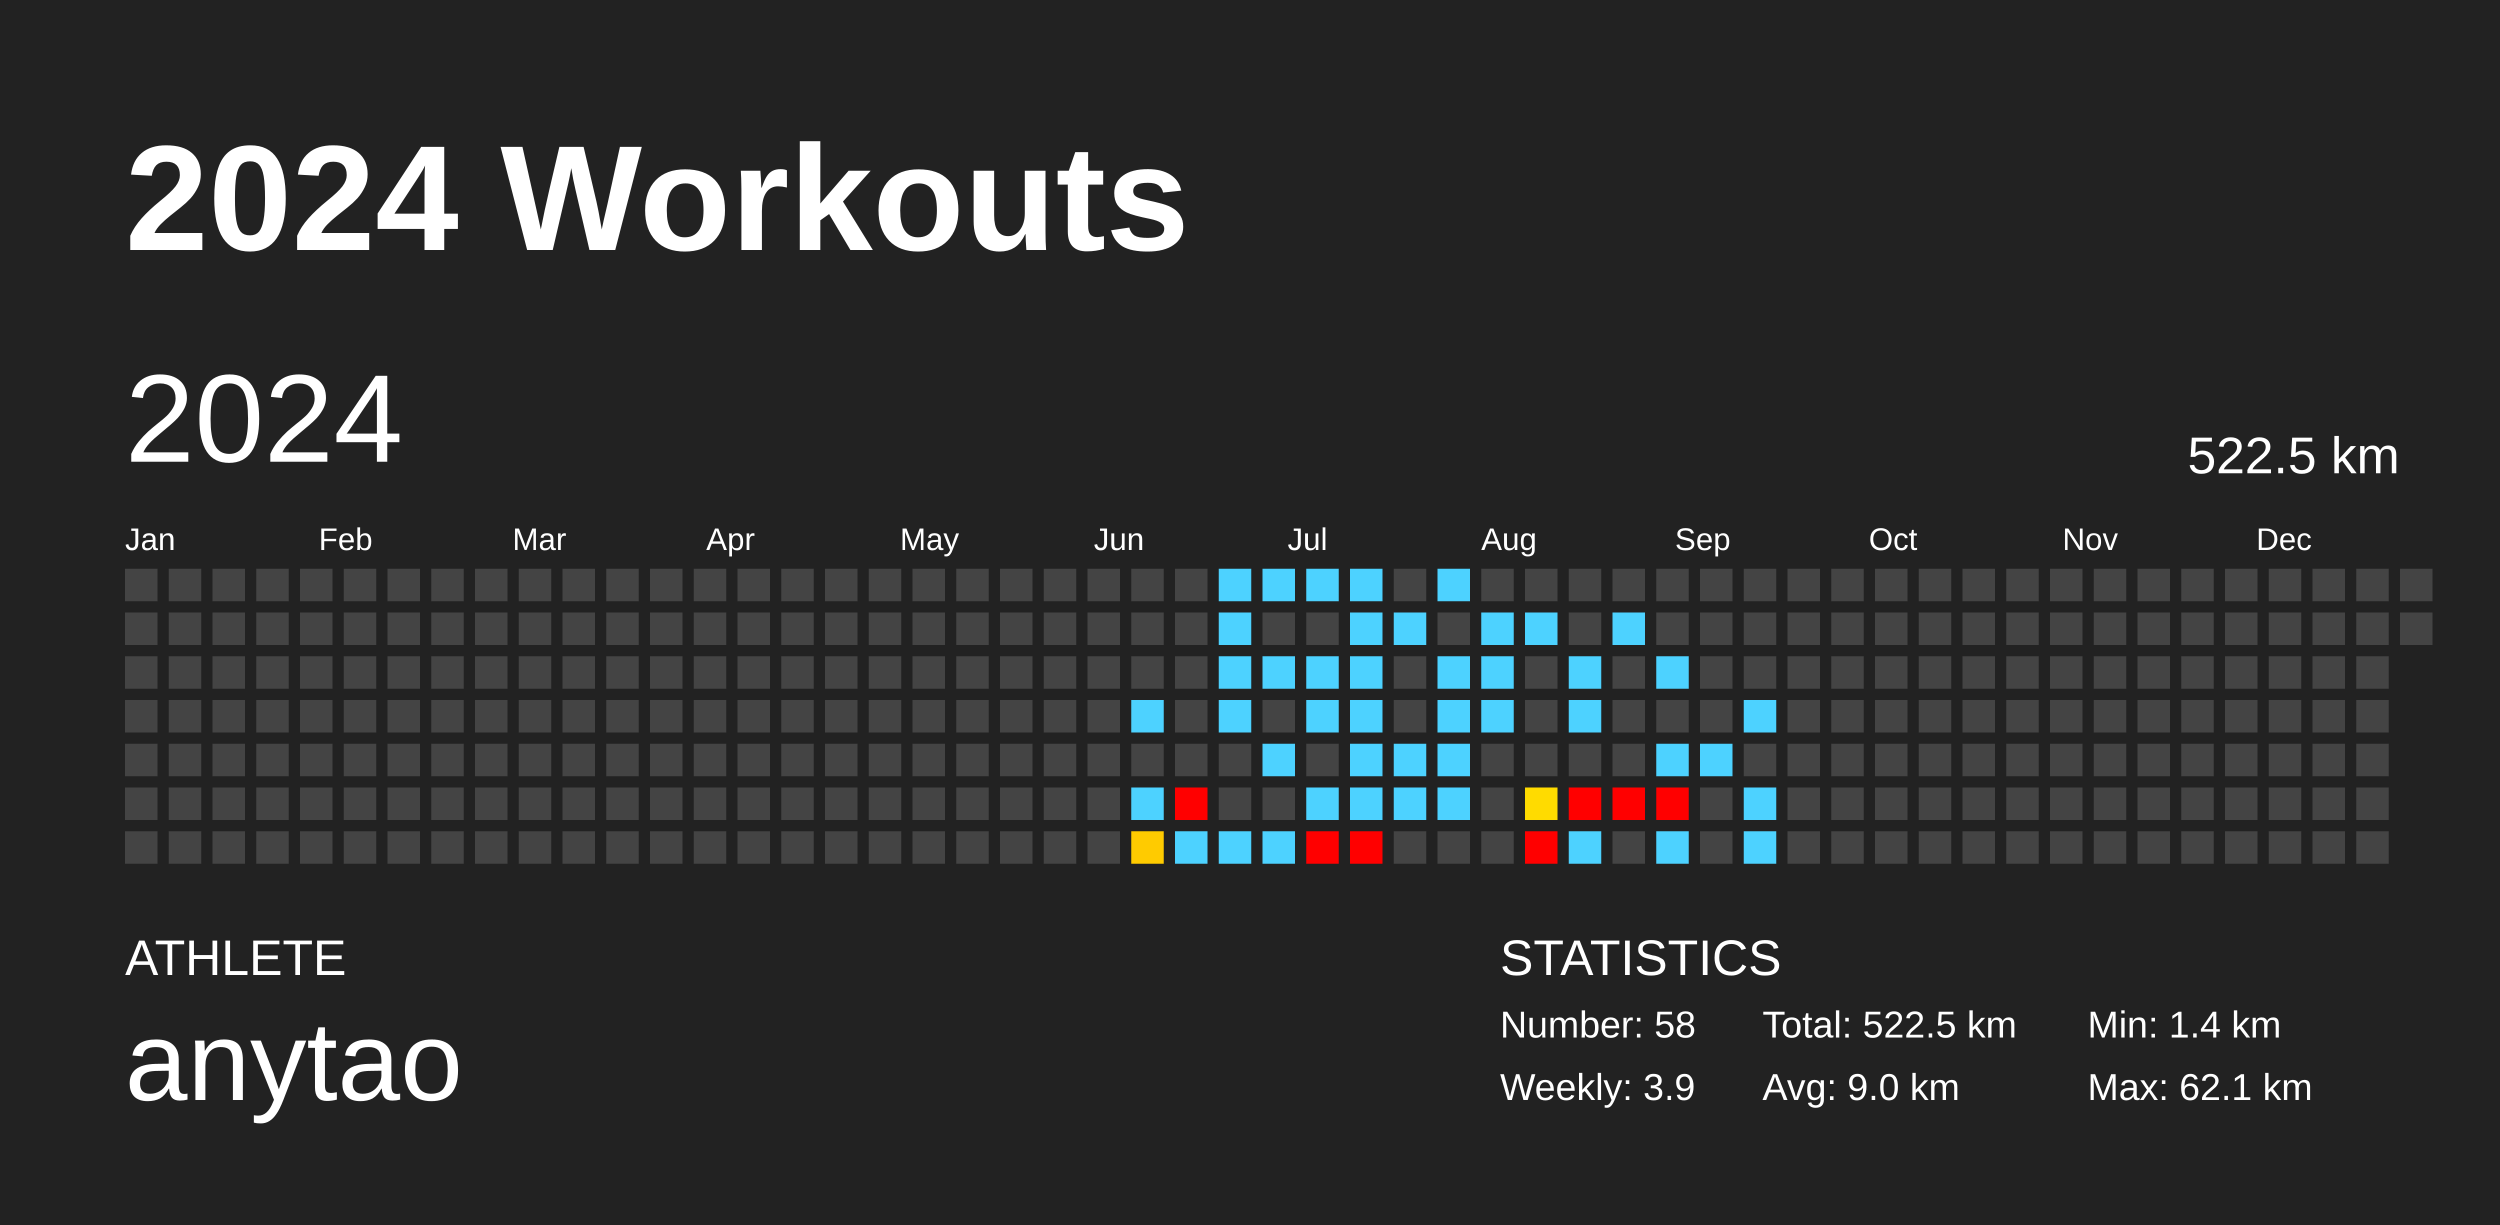
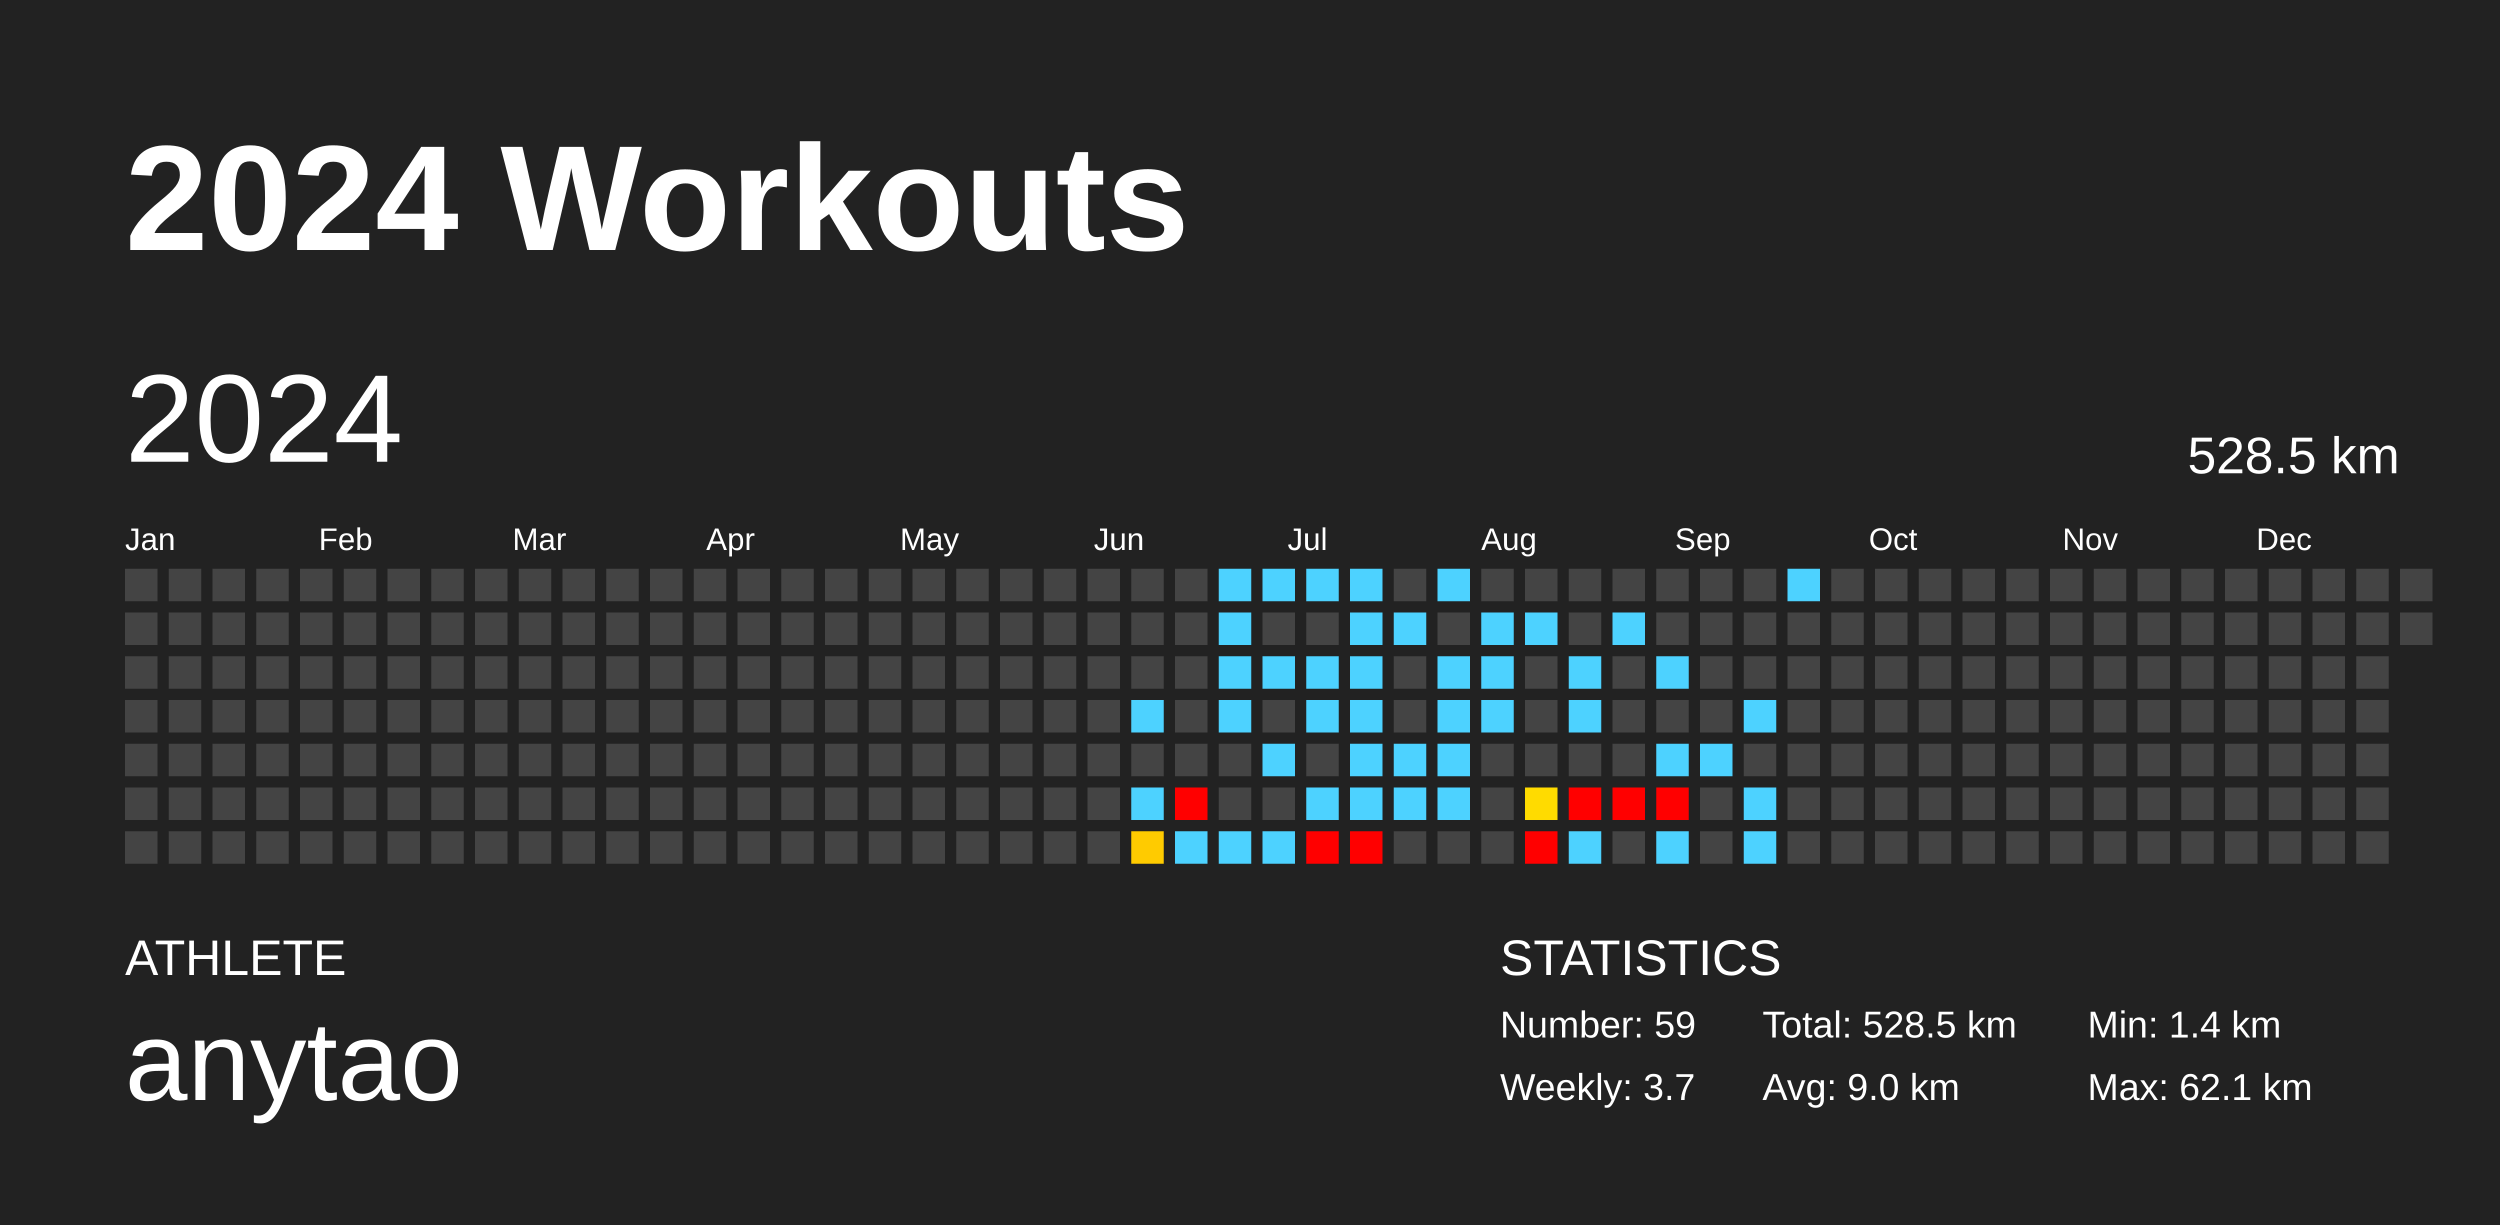
<svg xmlns="http://www.w3.org/2000/svg" baseProfile="full" height="98mm" version="1.1" viewBox="0,0,200,98" width="200mm">
  <defs />
  <rect fill="#222222" height="98" width="200" x="0" y="0" />
  <text fill="#FFFFFF" style="font-size:12px; font-family:Arial; font-weight:bold;" x="10" y="20">2024 Workouts</text>
  <text fill="#FFFFFF" style="font-size:4px; font-family:Arial" x="10" y="78">ATHLETE</text>
  <text fill="#FFFFFF" style="font-size:9px; font-family:Arial" x="10" y="88">anytao</text>
  <text fill="#FFFFFF" style="font-size:4px; font-family:Arial" x="120" y="78">STATISTICS</text>
-   <text fill="#FFFFFF" style="font-size:3px; font-family:Arial" x="120" y="83">Number: 58</text>
-   <text fill="#FFFFFF" style="font-size:3px; font-family:Arial" x="120" y="88">Weekly: 3.9</text>
-   <text fill="#FFFFFF" style="font-size:3px; font-family:Arial" x="141" y="83">Total: 522.5 km</text>
+   <text fill="#FFFFFF" style="font-size:3px; font-family:Arial" x="120" y="83">Number: 59</text>
+   <text fill="#FFFFFF" style="font-size:3px; font-family:Arial" x="120" y="88">Weekly: 3.7</text>
+   <text fill="#FFFFFF" style="font-size:3px; font-family:Arial" x="141" y="83">Total: 528.5 km</text>
  <text fill="#FFFFFF" style="font-size:3px; font-family:Arial" x="141" y="88">Avg: 9.0 km</text>
  <text fill="#FFFFFF" style="font-size:3px; font-family:Arial" x="167" y="83">Min: 1.4 km</text>
  <text fill="#FFFFFF" style="font-size:3px; font-family:Arial" x="167" y="88">Max: 62.1 km</text>
  <text dominant-baseline="hanging" fill="#FFFFFF" style="font-size:10.0px; font-family:Arial;" x="10" y="30">2024</text>
-   <text dominant-baseline="hanging" fill="#FFFFFF" style="font-size:4.125px; font-family:Arial;" x="175" y="35">522.5 km</text>
+   <text dominant-baseline="hanging" fill="#FFFFFF" style="font-size:4.125px; font-family:Arial;" x="175" y="35">528.5 km</text>
  <text fill="#FFFFFF" style="font-size:2.5px; font-family:Arial" x="10.0" y="44">Jan</text>
  <text fill="#FFFFFF" style="font-size:2.5px; font-family:Arial" x="25.5" y="44">Feb</text>
  <text fill="#FFFFFF" style="font-size:2.5px; font-family:Arial" x="41.0" y="44">Mar</text>
  <text fill="#FFFFFF" style="font-size:2.5px; font-family:Arial" x="56.5" y="44">Apr</text>
  <text fill="#FFFFFF" style="font-size:2.5px; font-family:Arial" x="72.0" y="44">May</text>
  <text fill="#FFFFFF" style="font-size:2.5px; font-family:Arial" x="87.5" y="44">Jun</text>
  <text fill="#FFFFFF" style="font-size:2.5px; font-family:Arial" x="103.0" y="44">Jul</text>
  <text fill="#FFFFFF" style="font-size:2.5px; font-family:Arial" x="118.5" y="44">Aug</text>
  <text fill="#FFFFFF" style="font-size:2.5px; font-family:Arial" x="134.0" y="44">Sep</text>
  <text fill="#FFFFFF" style="font-size:2.5px; font-family:Arial" x="149.5" y="44">Oct</text>
  <text fill="#FFFFFF" style="font-size:2.5px; font-family:Arial" x="165.0" y="44">Nov</text>
  <text fill="#FFFFFF" style="font-size:2.5px; font-family:Arial" x="180.5" y="44">Dec</text>
  <rect fill="#444444" height="2.6" width="2.6" x="10.0" y="45.5" />
  <rect fill="#444444" height="2.6" width="2.6" x="10.0" y="49.0" />
  <rect fill="#444444" height="2.6" width="2.6" x="10.0" y="52.5" />
  <rect fill="#444444" height="2.6" width="2.6" x="10.0" y="56.0" />
  <rect fill="#444444" height="2.6" width="2.6" x="10.0" y="59.5" />
  <rect fill="#444444" height="2.6" width="2.6" x="10.0" y="63.0" />
  <rect fill="#444444" height="2.6" width="2.6" x="10.0" y="66.5" />
  <rect fill="#444444" height="2.6" width="2.6" x="13.5" y="45.5" />
  <rect fill="#444444" height="2.6" width="2.6" x="13.5" y="49.0" />
  <rect fill="#444444" height="2.6" width="2.6" x="13.5" y="52.5" />
  <rect fill="#444444" height="2.6" width="2.6" x="13.5" y="56.0" />
  <rect fill="#444444" height="2.6" width="2.6" x="13.5" y="59.5" />
  <rect fill="#444444" height="2.6" width="2.6" x="13.5" y="63.0" />
  <rect fill="#444444" height="2.6" width="2.6" x="13.5" y="66.5" />
  <rect fill="#444444" height="2.6" width="2.6" x="17.0" y="45.5" />
  <rect fill="#444444" height="2.6" width="2.6" x="17.0" y="49.0" />
  <rect fill="#444444" height="2.6" width="2.6" x="17.0" y="52.5" />
  <rect fill="#444444" height="2.6" width="2.6" x="17.0" y="56.0" />
  <rect fill="#444444" height="2.6" width="2.6" x="17.0" y="59.5" />
  <rect fill="#444444" height="2.6" width="2.6" x="17.0" y="63.0" />
  <rect fill="#444444" height="2.6" width="2.6" x="17.0" y="66.5" />
  <rect fill="#444444" height="2.6" width="2.6" x="20.5" y="45.5" />
  <rect fill="#444444" height="2.6" width="2.6" x="20.5" y="49.0" />
  <rect fill="#444444" height="2.6" width="2.6" x="20.5" y="52.5" />
  <rect fill="#444444" height="2.6" width="2.6" x="20.5" y="56.0" />
  <rect fill="#444444" height="2.6" width="2.6" x="20.5" y="59.5" />
  <rect fill="#444444" height="2.6" width="2.6" x="20.5" y="63.0" />
  <rect fill="#444444" height="2.6" width="2.6" x="20.5" y="66.5" />
  <rect fill="#444444" height="2.6" width="2.6" x="24.0" y="45.5" />
  <rect fill="#444444" height="2.6" width="2.6" x="24.0" y="49.0" />
  <rect fill="#444444" height="2.6" width="2.6" x="24.0" y="52.5" />
  <rect fill="#444444" height="2.6" width="2.6" x="24.0" y="56.0" />
  <rect fill="#444444" height="2.6" width="2.6" x="24.0" y="59.5" />
  <rect fill="#444444" height="2.6" width="2.6" x="24.0" y="63.0" />
  <rect fill="#444444" height="2.6" width="2.6" x="24.0" y="66.5" />
  <rect fill="#444444" height="2.6" width="2.6" x="27.5" y="45.5" />
  <rect fill="#444444" height="2.6" width="2.6" x="27.5" y="49.0" />
  <rect fill="#444444" height="2.6" width="2.6" x="27.5" y="52.5" />
  <rect fill="#444444" height="2.6" width="2.6" x="27.5" y="56.0" />
  <rect fill="#444444" height="2.6" width="2.6" x="27.5" y="59.5" />
  <rect fill="#444444" height="2.6" width="2.6" x="27.5" y="63.0" />
  <rect fill="#444444" height="2.6" width="2.6" x="27.5" y="66.5" />
  <rect fill="#444444" height="2.6" width="2.6" x="31.0" y="45.5" />
  <rect fill="#444444" height="2.6" width="2.6" x="31.0" y="49.0" />
  <rect fill="#444444" height="2.6" width="2.6" x="31.0" y="52.5" />
  <rect fill="#444444" height="2.6" width="2.6" x="31.0" y="56.0" />
  <rect fill="#444444" height="2.6" width="2.6" x="31.0" y="59.5" />
  <rect fill="#444444" height="2.6" width="2.6" x="31.0" y="63.0" />
  <rect fill="#444444" height="2.6" width="2.6" x="31.0" y="66.5" />
  <rect fill="#444444" height="2.6" width="2.6" x="34.5" y="45.5" />
  <rect fill="#444444" height="2.6" width="2.6" x="34.5" y="49.0" />
  <rect fill="#444444" height="2.6" width="2.6" x="34.5" y="52.5" />
  <rect fill="#444444" height="2.6" width="2.6" x="34.5" y="56.0" />
  <rect fill="#444444" height="2.6" width="2.6" x="34.5" y="59.5" />
  <rect fill="#444444" height="2.6" width="2.6" x="34.5" y="63.0" />
  <rect fill="#444444" height="2.6" width="2.6" x="34.5" y="66.5" />
  <rect fill="#444444" height="2.6" width="2.6" x="38.0" y="45.5" />
  <rect fill="#444444" height="2.6" width="2.6" x="38.0" y="49.0" />
  <rect fill="#444444" height="2.6" width="2.6" x="38.0" y="52.5" />
  <rect fill="#444444" height="2.6" width="2.6" x="38.0" y="56.0" />
  <rect fill="#444444" height="2.6" width="2.6" x="38.0" y="59.5" />
  <rect fill="#444444" height="2.6" width="2.6" x="38.0" y="63.0" />
  <rect fill="#444444" height="2.6" width="2.6" x="38.0" y="66.5" />
  <rect fill="#444444" height="2.6" width="2.6" x="41.5" y="45.5" />
  <rect fill="#444444" height="2.6" width="2.6" x="41.5" y="49.0" />
  <rect fill="#444444" height="2.6" width="2.6" x="41.5" y="52.5" />
  <rect fill="#444444" height="2.6" width="2.6" x="41.5" y="56.0" />
  <rect fill="#444444" height="2.6" width="2.6" x="41.5" y="59.5" />
  <rect fill="#444444" height="2.6" width="2.6" x="41.5" y="63.0" />
  <rect fill="#444444" height="2.6" width="2.6" x="41.5" y="66.5" />
  <rect fill="#444444" height="2.6" width="2.6" x="45.0" y="45.5" />
  <rect fill="#444444" height="2.6" width="2.6" x="45.0" y="49.0" />
  <rect fill="#444444" height="2.6" width="2.6" x="45.0" y="52.5" />
  <rect fill="#444444" height="2.6" width="2.6" x="45.0" y="56.0" />
  <rect fill="#444444" height="2.6" width="2.6" x="45.0" y="59.5" />
  <rect fill="#444444" height="2.6" width="2.6" x="45.0" y="63.0" />
  <rect fill="#444444" height="2.6" width="2.6" x="45.0" y="66.5" />
  <rect fill="#444444" height="2.6" width="2.6" x="48.5" y="45.5" />
  <rect fill="#444444" height="2.6" width="2.6" x="48.5" y="49.0" />
  <rect fill="#444444" height="2.6" width="2.6" x="48.5" y="52.5" />
  <rect fill="#444444" height="2.6" width="2.6" x="48.5" y="56.0" />
  <rect fill="#444444" height="2.6" width="2.6" x="48.5" y="59.5" />
  <rect fill="#444444" height="2.6" width="2.6" x="48.5" y="63.0" />
  <rect fill="#444444" height="2.6" width="2.6" x="48.5" y="66.5" />
  <rect fill="#444444" height="2.6" width="2.6" x="52.0" y="45.5" />
  <rect fill="#444444" height="2.6" width="2.6" x="52.0" y="49.0" />
  <rect fill="#444444" height="2.6" width="2.6" x="52.0" y="52.5" />
  <rect fill="#444444" height="2.6" width="2.6" x="52.0" y="56.0" />
  <rect fill="#444444" height="2.6" width="2.6" x="52.0" y="59.5" />
  <rect fill="#444444" height="2.6" width="2.6" x="52.0" y="63.0" />
  <rect fill="#444444" height="2.6" width="2.6" x="52.0" y="66.5" />
  <rect fill="#444444" height="2.6" width="2.6" x="55.5" y="45.5" />
  <rect fill="#444444" height="2.6" width="2.6" x="55.5" y="49.0" />
  <rect fill="#444444" height="2.6" width="2.6" x="55.5" y="52.5" />
  <rect fill="#444444" height="2.6" width="2.6" x="55.5" y="56.0" />
  <rect fill="#444444" height="2.6" width="2.6" x="55.5" y="59.5" />
  <rect fill="#444444" height="2.6" width="2.6" x="55.5" y="63.0" />
  <rect fill="#444444" height="2.6" width="2.6" x="55.5" y="66.5" />
  <rect fill="#444444" height="2.6" width="2.6" x="59.0" y="45.5" />
  <rect fill="#444444" height="2.6" width="2.6" x="59.0" y="49.0" />
  <rect fill="#444444" height="2.6" width="2.6" x="59.0" y="52.5" />
  <rect fill="#444444" height="2.6" width="2.6" x="59.0" y="56.0" />
  <rect fill="#444444" height="2.6" width="2.6" x="59.0" y="59.5" />
  <rect fill="#444444" height="2.6" width="2.6" x="59.0" y="63.0" />
  <rect fill="#444444" height="2.6" width="2.6" x="59.0" y="66.5" />
  <rect fill="#444444" height="2.6" width="2.6" x="62.5" y="45.5" />
  <rect fill="#444444" height="2.6" width="2.6" x="62.5" y="49.0" />
  <rect fill="#444444" height="2.6" width="2.6" x="62.5" y="52.5" />
  <rect fill="#444444" height="2.6" width="2.6" x="62.5" y="56.0" />
  <rect fill="#444444" height="2.6" width="2.6" x="62.5" y="59.5" />
  <rect fill="#444444" height="2.6" width="2.6" x="62.5" y="63.0" />
  <rect fill="#444444" height="2.6" width="2.6" x="62.5" y="66.5" />
  <rect fill="#444444" height="2.6" width="2.6" x="66.0" y="45.5" />
  <rect fill="#444444" height="2.6" width="2.6" x="66.0" y="49.0" />
  <rect fill="#444444" height="2.6" width="2.6" x="66.0" y="52.5" />
  <rect fill="#444444" height="2.6" width="2.6" x="66.0" y="56.0" />
  <rect fill="#444444" height="2.6" width="2.6" x="66.0" y="59.5" />
  <rect fill="#444444" height="2.6" width="2.6" x="66.0" y="63.0" />
  <rect fill="#444444" height="2.6" width="2.6" x="66.0" y="66.5" />
  <rect fill="#444444" height="2.6" width="2.6" x="69.5" y="45.5" />
  <rect fill="#444444" height="2.6" width="2.6" x="69.5" y="49.0" />
  <rect fill="#444444" height="2.6" width="2.6" x="69.5" y="52.5" />
  <rect fill="#444444" height="2.6" width="2.6" x="69.5" y="56.0" />
  <rect fill="#444444" height="2.6" width="2.6" x="69.5" y="59.5" />
  <rect fill="#444444" height="2.6" width="2.6" x="69.5" y="63.0" />
  <rect fill="#444444" height="2.6" width="2.6" x="69.5" y="66.5" />
  <rect fill="#444444" height="2.6" width="2.6" x="73.0" y="45.5" />
  <rect fill="#444444" height="2.6" width="2.6" x="73.0" y="49.0" />
  <rect fill="#444444" height="2.6" width="2.6" x="73.0" y="52.5" />
  <rect fill="#444444" height="2.6" width="2.6" x="73.0" y="56.0" />
  <rect fill="#444444" height="2.6" width="2.6" x="73.0" y="59.5" />
  <rect fill="#444444" height="2.6" width="2.6" x="73.0" y="63.0" />
  <rect fill="#444444" height="2.6" width="2.6" x="73.0" y="66.5" />
  <rect fill="#444444" height="2.6" width="2.6" x="76.5" y="45.5" />
  <rect fill="#444444" height="2.6" width="2.6" x="76.5" y="49.0" />
  <rect fill="#444444" height="2.6" width="2.6" x="76.5" y="52.5" />
  <rect fill="#444444" height="2.6" width="2.6" x="76.5" y="56.0" />
  <rect fill="#444444" height="2.6" width="2.6" x="76.5" y="59.5" />
  <rect fill="#444444" height="2.6" width="2.6" x="76.5" y="63.0" />
  <rect fill="#444444" height="2.6" width="2.6" x="76.5" y="66.5" />
  <rect fill="#444444" height="2.6" width="2.6" x="80.0" y="45.5" />
  <rect fill="#444444" height="2.6" width="2.6" x="80.0" y="49.0" />
  <rect fill="#444444" height="2.6" width="2.6" x="80.0" y="52.5" />
  <rect fill="#444444" height="2.6" width="2.6" x="80.0" y="56.0" />
  <rect fill="#444444" height="2.6" width="2.6" x="80.0" y="59.5" />
  <rect fill="#444444" height="2.6" width="2.6" x="80.0" y="63.0" />
  <rect fill="#444444" height="2.6" width="2.6" x="80.0" y="66.5" />
  <rect fill="#444444" height="2.6" width="2.6" x="83.5" y="45.5" />
  <rect fill="#444444" height="2.6" width="2.6" x="83.5" y="49.0" />
  <rect fill="#444444" height="2.6" width="2.6" x="83.5" y="52.5" />
  <rect fill="#444444" height="2.6" width="2.6" x="83.5" y="56.0" />
  <rect fill="#444444" height="2.6" width="2.6" x="83.5" y="59.5" />
  <rect fill="#444444" height="2.6" width="2.6" x="83.5" y="63.0" />
  <rect fill="#444444" height="2.6" width="2.6" x="83.5" y="66.5" />
  <rect fill="#444444" height="2.6" width="2.6" x="87.0" y="45.5" />
  <rect fill="#444444" height="2.6" width="2.6" x="87.0" y="49.0" />
  <rect fill="#444444" height="2.6" width="2.6" x="87.0" y="52.5" />
  <rect fill="#444444" height="2.6" width="2.6" x="87.0" y="56.0" />
  <rect fill="#444444" height="2.6" width="2.6" x="87.0" y="59.5" />
  <rect fill="#444444" height="2.6" width="2.6" x="87.0" y="63.0" />
  <rect fill="#444444" height="2.6" width="2.6" x="87.0" y="66.5" />
  <rect fill="#444444" height="2.6" width="2.6" x="90.5" y="45.5" />
  <rect fill="#444444" height="2.6" width="2.6" x="90.5" y="49.0" />
  <rect fill="#444444" height="2.6" width="2.6" x="90.5" y="52.5" />
  <rect fill="#4dd2ff" height="2.6" width="2.6" x="90.5" y="56.0" />
  <rect fill="#444444" height="2.6" width="2.6" x="90.5" y="59.5" />
  <rect fill="#4dd2ff" height="2.6" width="2.6" x="90.5" y="63.0" />
  <rect fill="#ffcb00" height="2.6" width="2.6" x="90.5" y="66.5" />
  <rect fill="#444444" height="2.6" width="2.6" x="94.0" y="45.5" />
  <rect fill="#444444" height="2.6" width="2.6" x="94.0" y="49.0" />
  <rect fill="#444444" height="2.6" width="2.6" x="94.0" y="52.5" />
  <rect fill="#444444" height="2.6" width="2.6" x="94.0" y="56.0" />
  <rect fill="#444444" height="2.6" width="2.6" x="94.0" y="59.5" />
  <rect fill="red" height="2.6" width="2.6" x="94.0" y="63.0" />
  <rect fill="#4dd2ff" height="2.6" width="2.6" x="94.0" y="66.5" />
  <rect fill="#4dd2ff" height="2.6" width="2.6" x="97.5" y="45.5" />
  <rect fill="#4dd2ff" height="2.6" width="2.6" x="97.5" y="49.0" />
  <rect fill="#4dd2ff" height="2.6" width="2.6" x="97.5" y="52.5" />
  <rect fill="#4dd2ff" height="2.6" width="2.6" x="97.5" y="56.0" />
  <rect fill="#444444" height="2.6" width="2.6" x="97.5" y="59.5" />
  <rect fill="#444444" height="2.6" width="2.6" x="97.5" y="63.0" />
  <rect fill="#4dd2ff" height="2.6" width="2.6" x="97.5" y="66.5" />
  <rect fill="#4dd2ff" height="2.6" width="2.6" x="101.0" y="45.5" />
  <rect fill="#444444" height="2.6" width="2.6" x="101.0" y="49.0" />
  <rect fill="#4dd2ff" height="2.6" width="2.6" x="101.0" y="52.5" />
  <rect fill="#444444" height="2.6" width="2.6" x="101.0" y="56.0" />
  <rect fill="#4dd2ff" height="2.6" width="2.6" x="101.0" y="59.5" />
  <rect fill="#444444" height="2.6" width="2.6" x="101.0" y="63.0" />
  <rect fill="#4dd2ff" height="2.6" width="2.6" x="101.0" y="66.5" />
  <rect fill="#4dd2ff" height="2.6" width="2.6" x="104.5" y="45.5" />
  <rect fill="#444444" height="2.6" width="2.6" x="104.5" y="49.0" />
  <rect fill="#4dd2ff" height="2.6" width="2.6" x="104.5" y="52.5" />
  <rect fill="#4dd2ff" height="2.6" width="2.6" x="104.5" y="56.0" />
  <rect fill="#444444" height="2.6" width="2.6" x="104.5" y="59.5" />
  <rect fill="#4dd2ff" height="2.6" width="2.6" x="104.5" y="63.0" />
  <rect fill="red" height="2.6" width="2.6" x="104.5" y="66.5" />
  <rect fill="#4dd2ff" height="2.6" width="2.6" x="108.0" y="45.5" />
  <rect fill="#4dd2ff" height="2.6" width="2.6" x="108.0" y="49.0" />
  <rect fill="#4dd2ff" height="2.6" width="2.6" x="108.0" y="52.5" />
  <rect fill="#4dd2ff" height="2.6" width="2.6" x="108.0" y="56.0" />
  <rect fill="#4dd2ff" height="2.6" width="2.6" x="108.0" y="59.5" />
  <rect fill="#4dd2ff" height="2.6" width="2.6" x="108.0" y="63.0" />
  <rect fill="red" height="2.6" width="2.6" x="108.0" y="66.5" />
  <rect fill="#444444" height="2.6" width="2.6" x="111.5" y="45.5" />
  <rect fill="#4dd2ff" height="2.6" width="2.6" x="111.5" y="49.0" />
  <rect fill="#444444" height="2.6" width="2.6" x="111.5" y="52.5" />
  <rect fill="#444444" height="2.6" width="2.6" x="111.5" y="56.0" />
  <rect fill="#4dd2ff" height="2.6" width="2.6" x="111.5" y="59.5" />
  <rect fill="#4dd2ff" height="2.6" width="2.6" x="111.5" y="63.0" />
  <rect fill="#444444" height="2.6" width="2.6" x="111.5" y="66.5" />
  <rect fill="#4dd2ff" height="2.6" width="2.6" x="115.0" y="45.5" />
  <rect fill="#444444" height="2.6" width="2.6" x="115.0" y="49.0" />
  <rect fill="#4dd2ff" height="2.6" width="2.6" x="115.0" y="52.5" />
  <rect fill="#4dd2ff" height="2.6" width="2.6" x="115.0" y="56.0" />
  <rect fill="#4dd2ff" height="2.6" width="2.6" x="115.0" y="59.5" />
  <rect fill="#4dd2ff" height="2.6" width="2.6" x="115.0" y="63.0" />
  <rect fill="#444444" height="2.6" width="2.6" x="115.0" y="66.5" />
  <rect fill="#444444" height="2.6" width="2.6" x="118.5" y="45.5" />
  <rect fill="#4dd2ff" height="2.6" width="2.6" x="118.5" y="49.0" />
  <rect fill="#4dd2ff" height="2.6" width="2.6" x="118.5" y="52.5" />
  <rect fill="#4dd2ff" height="2.6" width="2.6" x="118.5" y="56.0" />
  <rect fill="#444444" height="2.6" width="2.6" x="118.5" y="59.5" />
  <rect fill="#444444" height="2.6" width="2.6" x="118.5" y="63.0" />
  <rect fill="#444444" height="2.6" width="2.6" x="118.5" y="66.5" />
  <rect fill="#444444" height="2.6" width="2.6" x="122.0" y="45.5" />
  <rect fill="#4dd2ff" height="2.6" width="2.6" x="122.0" y="49.0" />
  <rect fill="#444444" height="2.6" width="2.6" x="122.0" y="52.5" />
  <rect fill="#444444" height="2.6" width="2.6" x="122.0" y="56.0" />
  <rect fill="#444444" height="2.6" width="2.6" x="122.0" y="59.5" />
  <rect fill="#ffdb00" height="2.6" width="2.6" x="122.0" y="63.0" />
  <rect fill="red" height="2.6" width="2.6" x="122.0" y="66.5" />
  <rect fill="#444444" height="2.6" width="2.6" x="125.5" y="45.5" />
  <rect fill="#444444" height="2.6" width="2.6" x="125.5" y="49.0" />
  <rect fill="#4dd2ff" height="2.6" width="2.6" x="125.5" y="52.5" />
  <rect fill="#4dd2ff" height="2.6" width="2.6" x="125.5" y="56.0" />
  <rect fill="#444444" height="2.6" width="2.6" x="125.5" y="59.5" />
  <rect fill="red" height="2.6" width="2.6" x="125.5" y="63.0" />
  <rect fill="#4dd2ff" height="2.6" width="2.6" x="125.5" y="66.5" />
  <rect fill="#444444" height="2.6" width="2.6" x="129.0" y="45.5" />
  <rect fill="#4dd2ff" height="2.6" width="2.6" x="129.0" y="49.0" />
  <rect fill="#444444" height="2.6" width="2.6" x="129.0" y="52.5" />
  <rect fill="#444444" height="2.6" width="2.6" x="129.0" y="56.0" />
  <rect fill="#444444" height="2.6" width="2.6" x="129.0" y="59.5" />
  <rect fill="red" height="2.6" width="2.6" x="129.0" y="63.0" />
  <rect fill="#444444" height="2.6" width="2.6" x="129.0" y="66.5" />
  <rect fill="#444444" height="2.6" width="2.6" x="132.5" y="45.5" />
  <rect fill="#444444" height="2.6" width="2.6" x="132.5" y="49.0" />
  <rect fill="#4dd2ff" height="2.6" width="2.6" x="132.5" y="52.5" />
  <rect fill="#444444" height="2.6" width="2.6" x="132.5" y="56.0" />
  <rect fill="#4dd2ff" height="2.6" width="2.6" x="132.5" y="59.5" />
  <rect fill="red" height="2.6" width="2.6" x="132.5" y="63.0" />
  <rect fill="#4dd2ff" height="2.6" width="2.6" x="132.5" y="66.5" />
  <rect fill="#444444" height="2.6" width="2.6" x="136.0" y="45.5" />
  <rect fill="#444444" height="2.6" width="2.6" x="136.0" y="49.0" />
  <rect fill="#444444" height="2.6" width="2.6" x="136.0" y="52.5" />
  <rect fill="#444444" height="2.6" width="2.6" x="136.0" y="56.0" />
  <rect fill="#4dd2ff" height="2.6" width="2.6" x="136.0" y="59.5" />
  <rect fill="#444444" height="2.6" width="2.6" x="136.0" y="63.0" />
  <rect fill="#444444" height="2.6" width="2.6" x="136.0" y="66.5" />
  <rect fill="#444444" height="2.6" width="2.6" x="139.5" y="45.5" />
  <rect fill="#444444" height="2.6" width="2.6" x="139.5" y="49.0" />
  <rect fill="#444444" height="2.6" width="2.6" x="139.5" y="52.5" />
  <rect fill="#4dd2ff" height="2.6" width="2.6" x="139.5" y="56.0" />
  <rect fill="#444444" height="2.6" width="2.6" x="139.5" y="59.5" />
  <rect fill="#4dd2ff" height="2.6" width="2.6" x="139.5" y="63.0" />
  <rect fill="#4dd2ff" height="2.6" width="2.6" x="139.5" y="66.5" />
-   <rect fill="#444444" height="2.6" width="2.6" x="143.0" y="45.5" />
+   <rect fill="#4dd2ff" height="2.6" width="2.6" x="143.0" y="45.5" />
  <rect fill="#444444" height="2.6" width="2.6" x="143.0" y="49.0" />
  <rect fill="#444444" height="2.6" width="2.6" x="143.0" y="52.5" />
  <rect fill="#444444" height="2.6" width="2.6" x="143.0" y="56.0" />
  <rect fill="#444444" height="2.6" width="2.6" x="143.0" y="59.5" />
  <rect fill="#444444" height="2.6" width="2.6" x="143.0" y="63.0" />
  <rect fill="#444444" height="2.6" width="2.6" x="143.0" y="66.5" />
  <rect fill="#444444" height="2.6" width="2.6" x="146.5" y="45.5" />
  <rect fill="#444444" height="2.6" width="2.6" x="146.5" y="49.0" />
  <rect fill="#444444" height="2.6" width="2.6" x="146.5" y="52.5" />
  <rect fill="#444444" height="2.6" width="2.6" x="146.5" y="56.0" />
  <rect fill="#444444" height="2.6" width="2.6" x="146.5" y="59.5" />
  <rect fill="#444444" height="2.6" width="2.6" x="146.5" y="63.0" />
  <rect fill="#444444" height="2.6" width="2.6" x="146.5" y="66.5" />
  <rect fill="#444444" height="2.6" width="2.6" x="150.0" y="45.5" />
  <rect fill="#444444" height="2.6" width="2.6" x="150.0" y="49.0" />
  <rect fill="#444444" height="2.6" width="2.6" x="150.0" y="52.5" />
  <rect fill="#444444" height="2.6" width="2.6" x="150.0" y="56.0" />
  <rect fill="#444444" height="2.6" width="2.6" x="150.0" y="59.5" />
  <rect fill="#444444" height="2.6" width="2.6" x="150.0" y="63.0" />
  <rect fill="#444444" height="2.6" width="2.6" x="150.0" y="66.5" />
  <rect fill="#444444" height="2.6" width="2.6" x="153.5" y="45.5" />
  <rect fill="#444444" height="2.6" width="2.6" x="153.5" y="49.0" />
  <rect fill="#444444" height="2.6" width="2.6" x="153.5" y="52.5" />
  <rect fill="#444444" height="2.6" width="2.6" x="153.5" y="56.0" />
  <rect fill="#444444" height="2.6" width="2.6" x="153.5" y="59.5" />
  <rect fill="#444444" height="2.6" width="2.6" x="153.5" y="63.0" />
  <rect fill="#444444" height="2.6" width="2.6" x="153.5" y="66.5" />
  <rect fill="#444444" height="2.6" width="2.6" x="157.0" y="45.5" />
  <rect fill="#444444" height="2.6" width="2.6" x="157.0" y="49.0" />
  <rect fill="#444444" height="2.6" width="2.6" x="157.0" y="52.5" />
  <rect fill="#444444" height="2.6" width="2.6" x="157.0" y="56.0" />
  <rect fill="#444444" height="2.6" width="2.6" x="157.0" y="59.5" />
  <rect fill="#444444" height="2.6" width="2.6" x="157.0" y="63.0" />
  <rect fill="#444444" height="2.6" width="2.6" x="157.0" y="66.5" />
  <rect fill="#444444" height="2.6" width="2.6" x="160.5" y="45.5" />
  <rect fill="#444444" height="2.6" width="2.6" x="160.5" y="49.0" />
  <rect fill="#444444" height="2.6" width="2.6" x="160.5" y="52.5" />
  <rect fill="#444444" height="2.6" width="2.6" x="160.5" y="56.0" />
  <rect fill="#444444" height="2.6" width="2.6" x="160.5" y="59.5" />
  <rect fill="#444444" height="2.6" width="2.6" x="160.5" y="63.0" />
  <rect fill="#444444" height="2.6" width="2.6" x="160.5" y="66.5" />
  <rect fill="#444444" height="2.6" width="2.6" x="164.0" y="45.5" />
  <rect fill="#444444" height="2.6" width="2.6" x="164.0" y="49.0" />
  <rect fill="#444444" height="2.6" width="2.6" x="164.0" y="52.5" />
  <rect fill="#444444" height="2.6" width="2.6" x="164.0" y="56.0" />
  <rect fill="#444444" height="2.6" width="2.6" x="164.0" y="59.5" />
  <rect fill="#444444" height="2.6" width="2.6" x="164.0" y="63.0" />
  <rect fill="#444444" height="2.6" width="2.6" x="164.0" y="66.5" />
  <rect fill="#444444" height="2.6" width="2.6" x="167.5" y="45.5" />
  <rect fill="#444444" height="2.6" width="2.6" x="167.5" y="49.0" />
  <rect fill="#444444" height="2.6" width="2.6" x="167.5" y="52.5" />
  <rect fill="#444444" height="2.6" width="2.6" x="167.5" y="56.0" />
  <rect fill="#444444" height="2.6" width="2.6" x="167.5" y="59.5" />
  <rect fill="#444444" height="2.6" width="2.6" x="167.5" y="63.0" />
  <rect fill="#444444" height="2.6" width="2.6" x="167.5" y="66.5" />
  <rect fill="#444444" height="2.6" width="2.6" x="171.0" y="45.5" />
  <rect fill="#444444" height="2.6" width="2.6" x="171.0" y="49.0" />
  <rect fill="#444444" height="2.6" width="2.6" x="171.0" y="52.5" />
  <rect fill="#444444" height="2.6" width="2.6" x="171.0" y="56.0" />
  <rect fill="#444444" height="2.6" width="2.6" x="171.0" y="59.5" />
  <rect fill="#444444" height="2.6" width="2.6" x="171.0" y="63.0" />
  <rect fill="#444444" height="2.6" width="2.6" x="171.0" y="66.5" />
  <rect fill="#444444" height="2.6" width="2.6" x="174.5" y="45.5" />
  <rect fill="#444444" height="2.6" width="2.6" x="174.5" y="49.0" />
  <rect fill="#444444" height="2.6" width="2.6" x="174.5" y="52.5" />
  <rect fill="#444444" height="2.6" width="2.6" x="174.5" y="56.0" />
  <rect fill="#444444" height="2.6" width="2.6" x="174.5" y="59.5" />
  <rect fill="#444444" height="2.6" width="2.6" x="174.5" y="63.0" />
  <rect fill="#444444" height="2.6" width="2.6" x="174.5" y="66.5" />
  <rect fill="#444444" height="2.6" width="2.6" x="178.0" y="45.5" />
  <rect fill="#444444" height="2.6" width="2.6" x="178.0" y="49.0" />
  <rect fill="#444444" height="2.6" width="2.6" x="178.0" y="52.5" />
  <rect fill="#444444" height="2.6" width="2.6" x="178.0" y="56.0" />
  <rect fill="#444444" height="2.6" width="2.6" x="178.0" y="59.5" />
  <rect fill="#444444" height="2.6" width="2.6" x="178.0" y="63.0" />
  <rect fill="#444444" height="2.6" width="2.6" x="178.0" y="66.5" />
  <rect fill="#444444" height="2.6" width="2.6" x="181.5" y="45.5" />
  <rect fill="#444444" height="2.6" width="2.6" x="181.5" y="49.0" />
  <rect fill="#444444" height="2.6" width="2.6" x="181.5" y="52.5" />
  <rect fill="#444444" height="2.6" width="2.6" x="181.5" y="56.0" />
  <rect fill="#444444" height="2.6" width="2.6" x="181.5" y="59.5" />
  <rect fill="#444444" height="2.6" width="2.6" x="181.5" y="63.0" />
  <rect fill="#444444" height="2.6" width="2.6" x="181.5" y="66.5" />
  <rect fill="#444444" height="2.6" width="2.6" x="185.0" y="45.5" />
  <rect fill="#444444" height="2.6" width="2.6" x="185.0" y="49.0" />
  <rect fill="#444444" height="2.6" width="2.6" x="185.0" y="52.5" />
  <rect fill="#444444" height="2.6" width="2.6" x="185.0" y="56.0" />
  <rect fill="#444444" height="2.6" width="2.6" x="185.0" y="59.5" />
  <rect fill="#444444" height="2.6" width="2.6" x="185.0" y="63.0" />
  <rect fill="#444444" height="2.6" width="2.6" x="185.0" y="66.5" />
  <rect fill="#444444" height="2.6" width="2.6" x="188.5" y="45.5" />
  <rect fill="#444444" height="2.6" width="2.6" x="188.5" y="49.0" />
  <rect fill="#444444" height="2.6" width="2.6" x="188.5" y="52.5" />
  <rect fill="#444444" height="2.6" width="2.6" x="188.5" y="56.0" />
  <rect fill="#444444" height="2.6" width="2.6" x="188.5" y="59.5" />
  <rect fill="#444444" height="2.6" width="2.6" x="188.5" y="63.0" />
  <rect fill="#444444" height="2.6" width="2.6" x="188.5" y="66.5" />
  <rect fill="#444444" height="2.6" width="2.6" x="192.0" y="45.5" />
  <rect fill="#444444" height="2.6" width="2.6" x="192.0" y="49.0" />
</svg>
